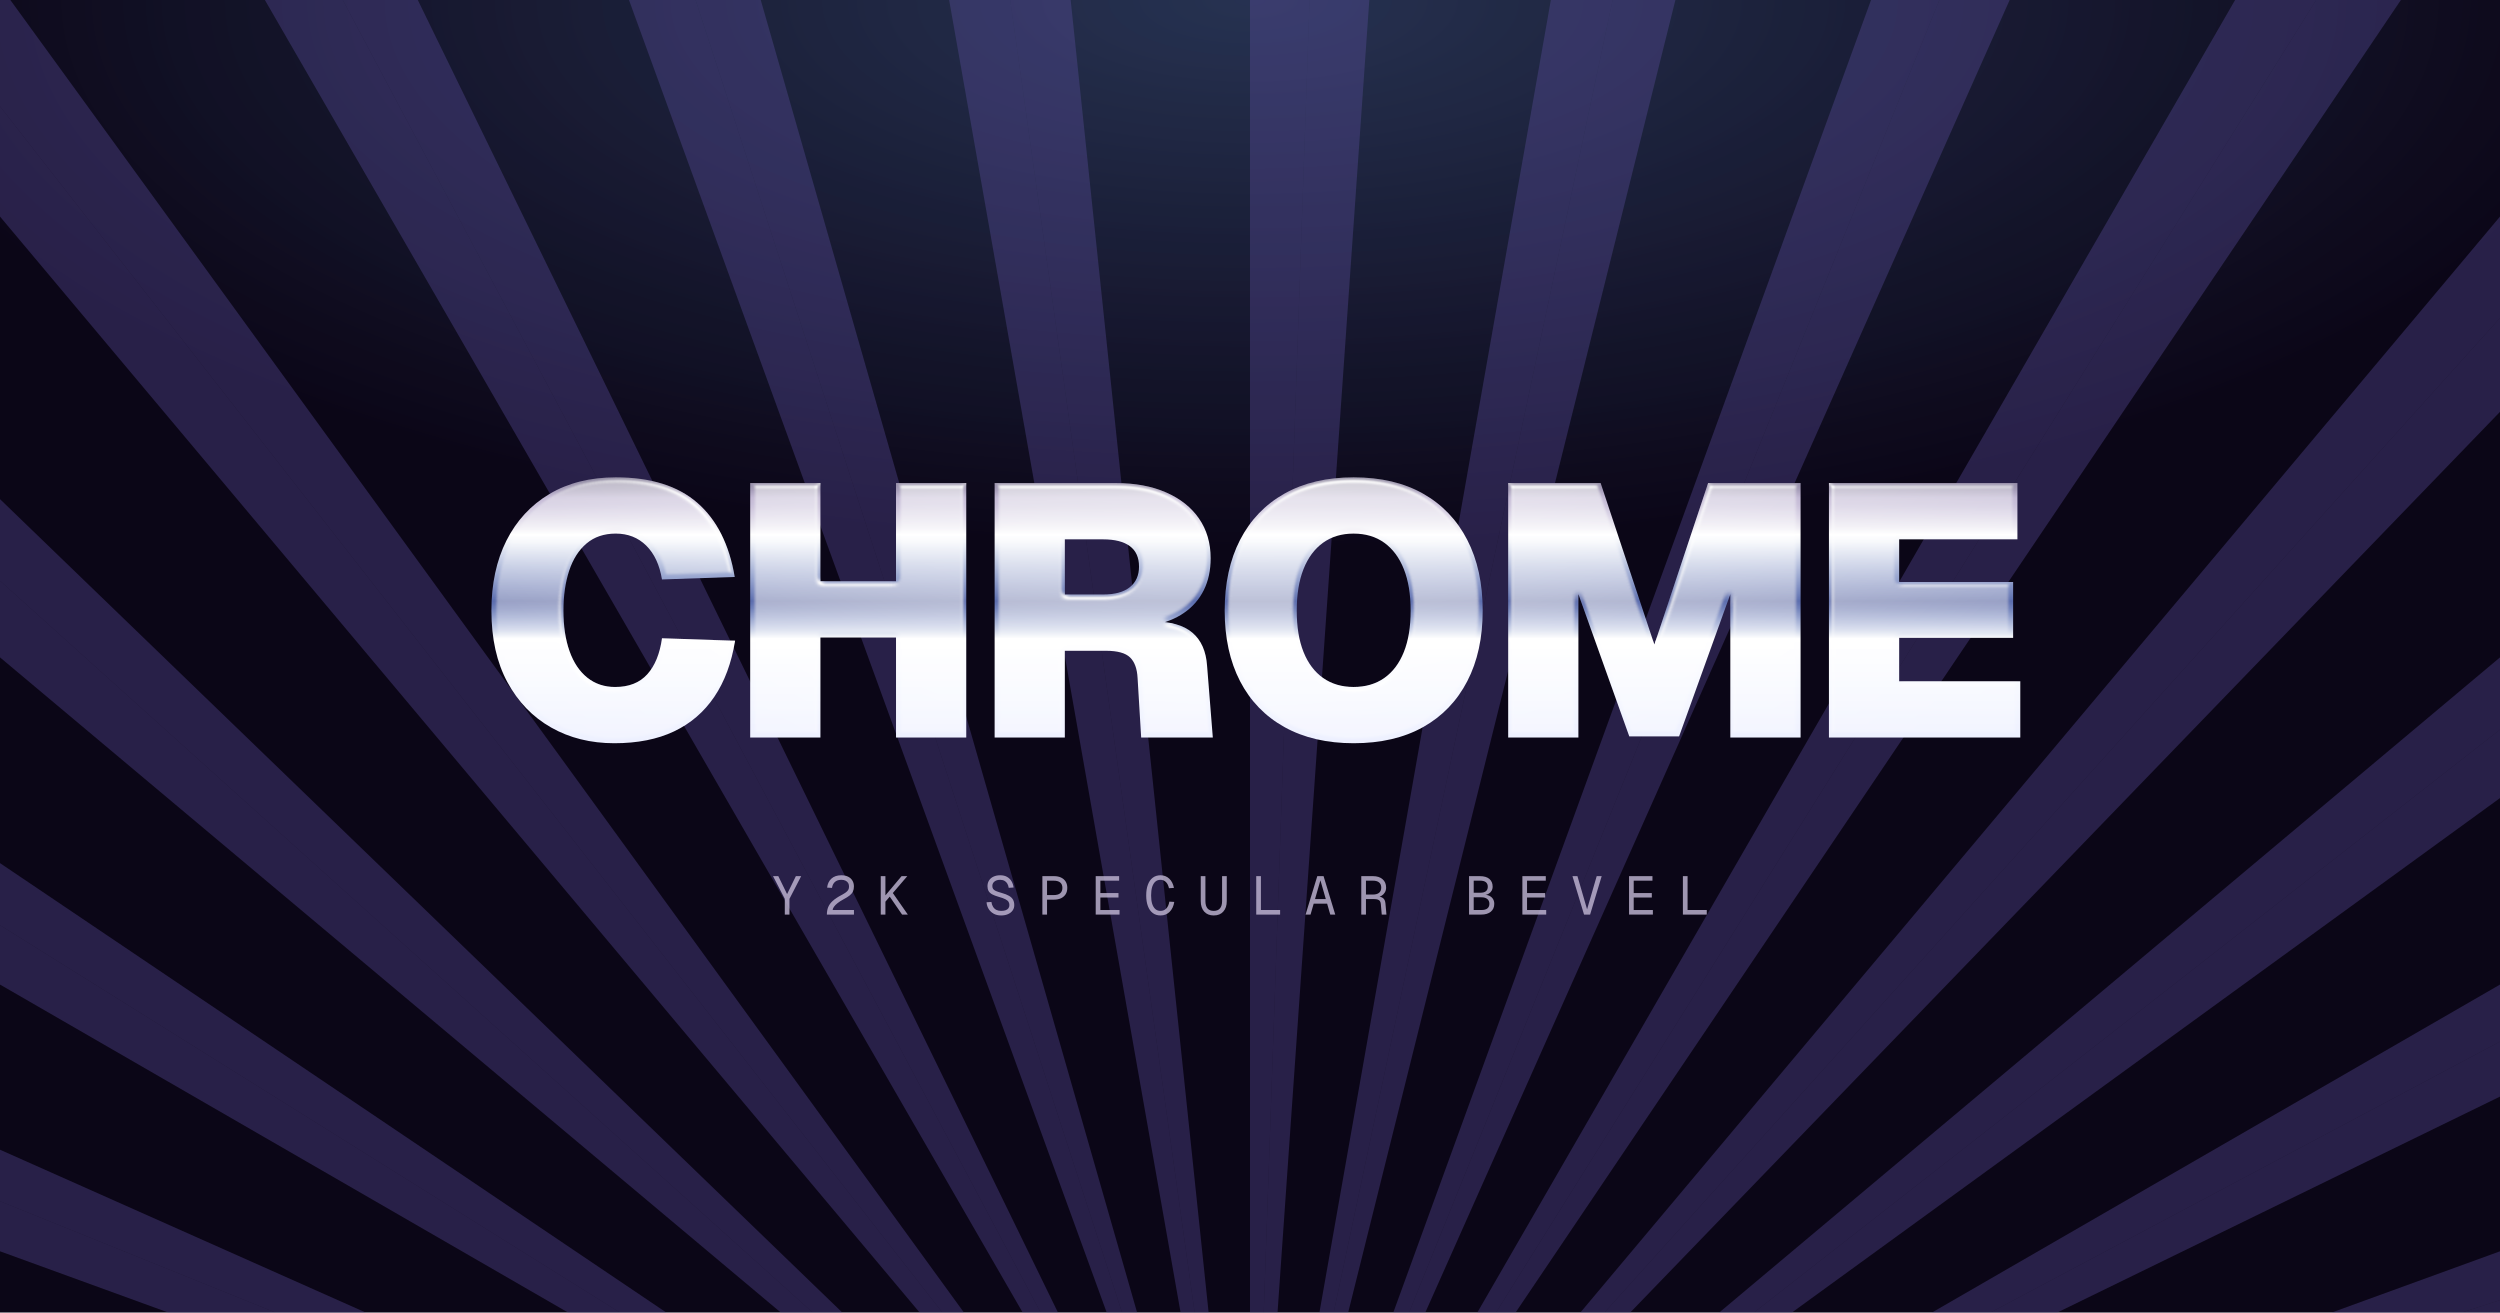
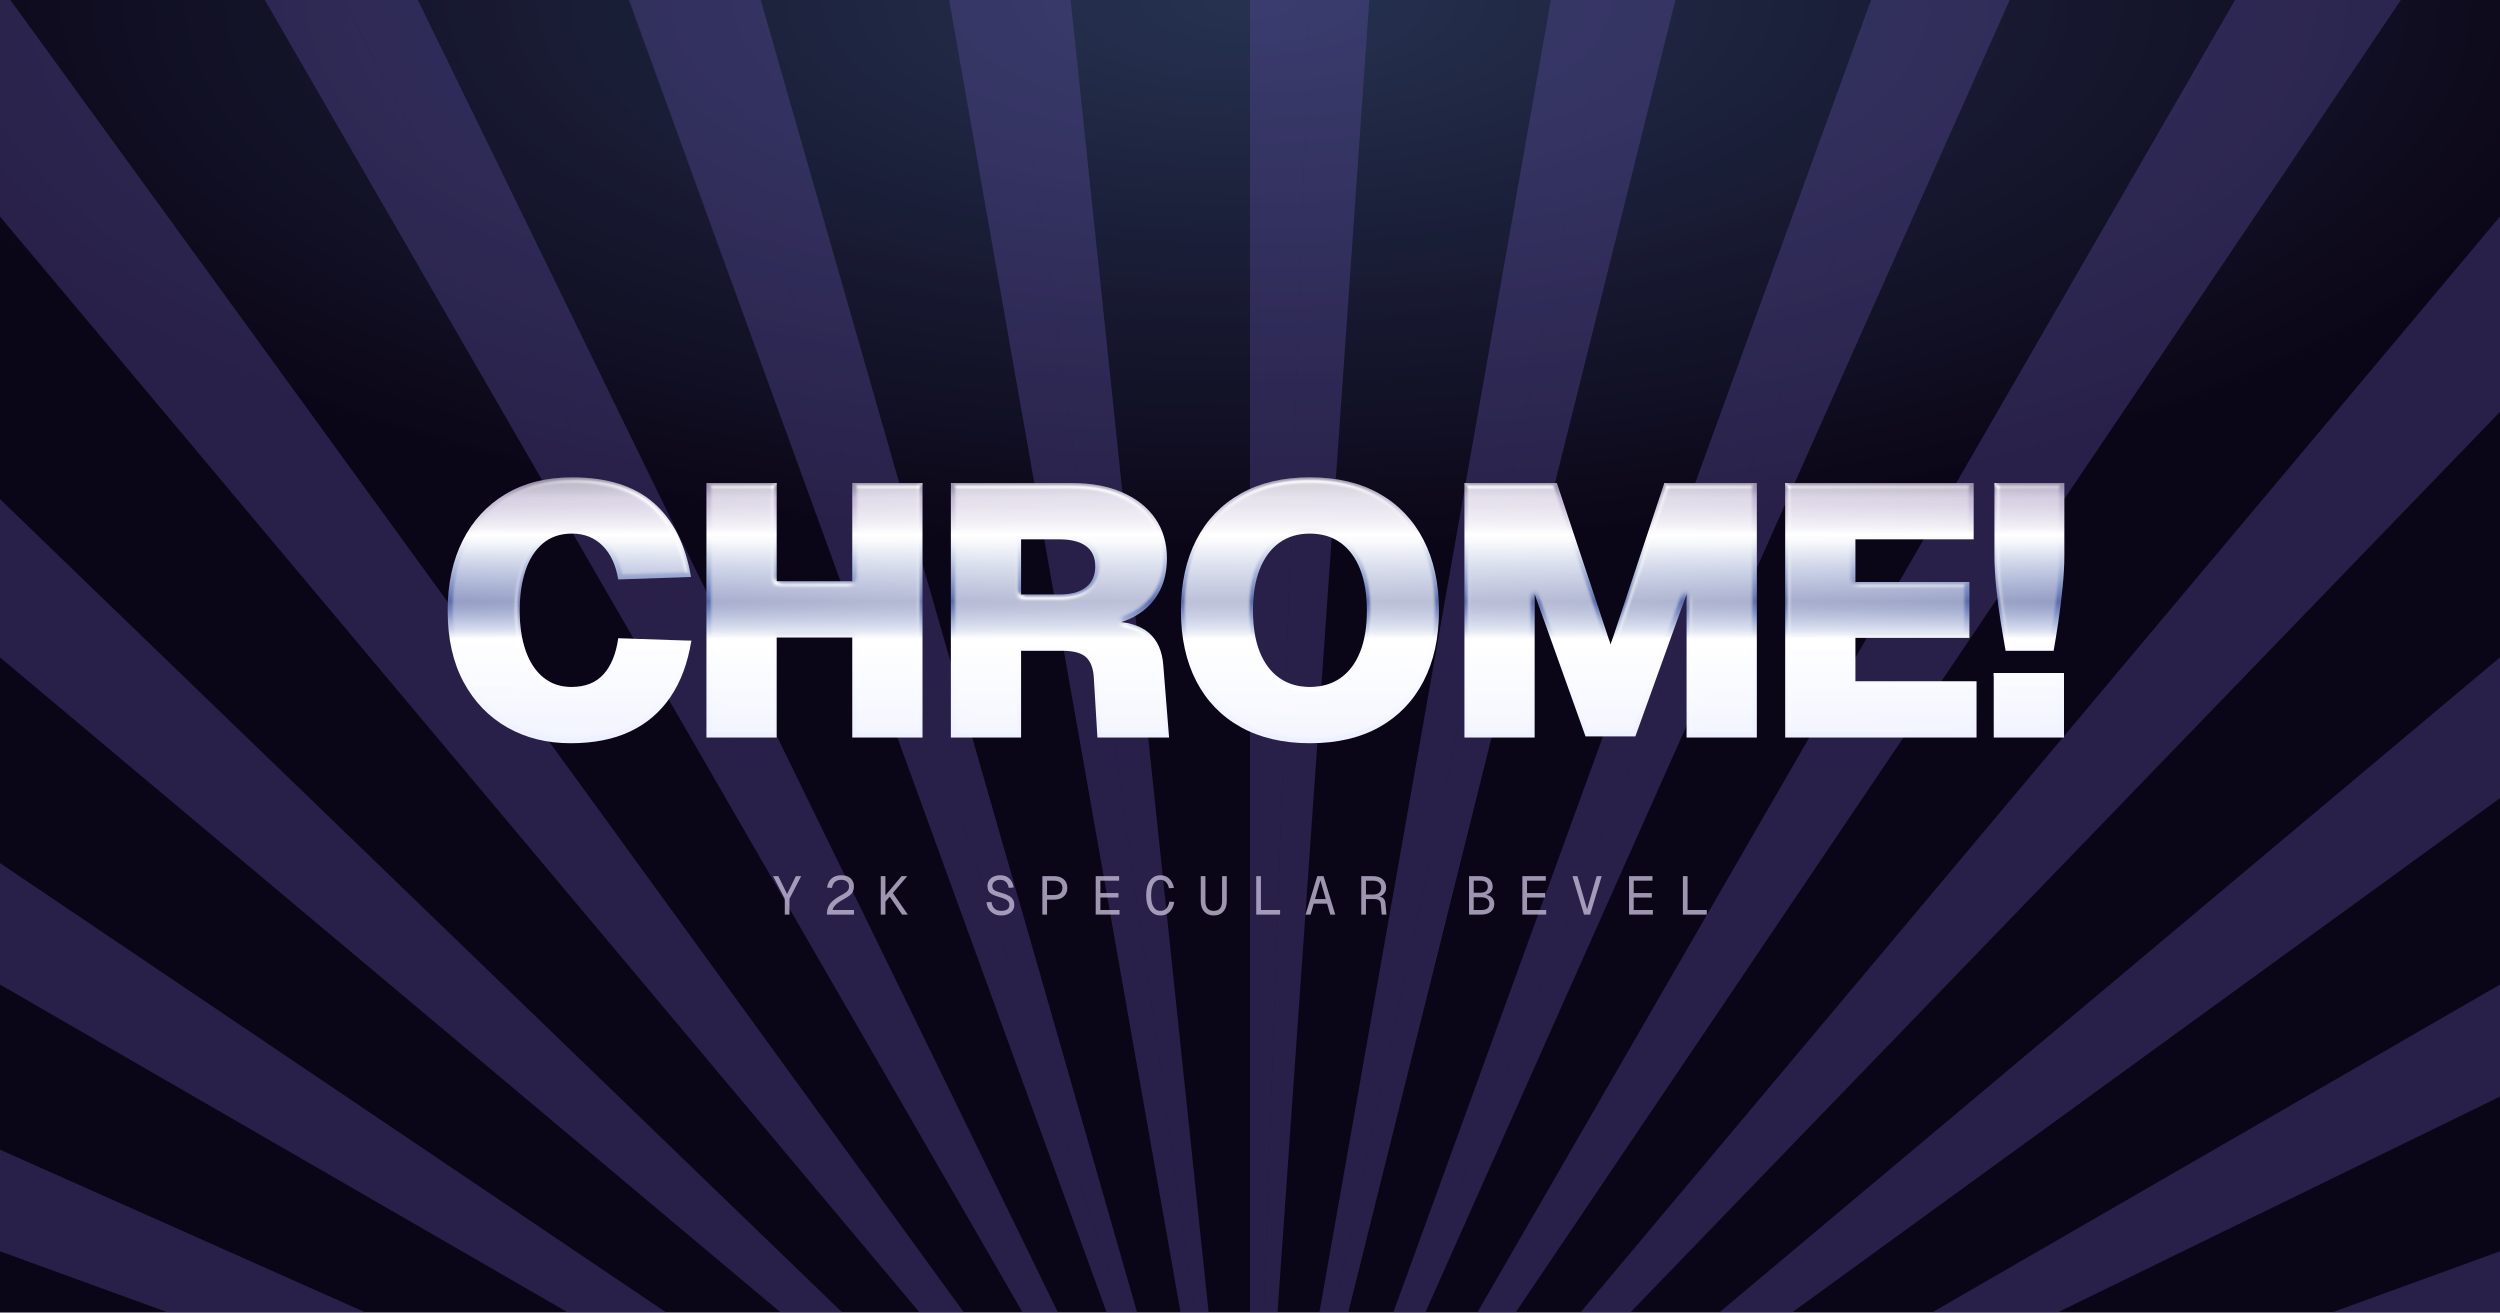
<svg xmlns="http://www.w3.org/2000/svg" width="1200" height="630" viewBox="0 0 1200 630">
  <rect x="0" y="0" width="1200" height="630" fill="#0b0617" />
  <radialGradient id="rg0" gradientUnits="userSpaceOnUse" cx="600" cy="0" r="960" gradientTransform="matrix(1 0 0 .394 0 0)">
    <stop offset="0" stop-color="#78b3ff" stop-opacity=".251" />
    <stop offset=".016" stop-color="#79b2ff" stop-opacity=".247" />
    <stop offset=".032" stop-color="#79b4ff" stop-opacity=".239" />
    <stop offset=".048" stop-color="#77b3ff" stop-opacity=".235" />
    <stop offset=".063" stop-color="#77b4ff" stop-opacity=".227" />
    <stop offset=".079" stop-color="#79b3ff" stop-opacity=".224" />
    <stop offset=".095" stop-color="#79b5ff" stop-opacity=".216" />
    <stop offset=".111" stop-color="#76b3ff" stop-opacity=".212" />
    <stop offset=".127" stop-color="#76b5ff" stop-opacity=".204" />
    <stop offset=".143" stop-color="#78b4ff" stop-opacity=".2" />
    <stop offset=".159" stop-color="#78b6ff" stop-opacity=".192" />
    <stop offset=".175" stop-color="#7ab5ff" stop-opacity=".188" />
    <stop offset=".19" stop-color="#77b3ff" stop-opacity=".184" />
    <stop offset=".206" stop-color="#77b5ff" stop-opacity=".176" />
    <stop offset=".222" stop-color="#7ab4ff" stop-opacity=".173" />
    <stop offset=".238" stop-color="#79b6ff" stop-opacity=".165" />
    <stop offset=".254" stop-color="#76b4ff" stop-opacity=".161" />
    <stop offset=".27" stop-color="#76b7ff" stop-opacity=".153" />
    <stop offset=".286" stop-color="#79b5ff" stop-opacity=".149" />
    <stop offset=".302" stop-color="#78b1ff" stop-opacity=".141" />
    <stop offset=".317" stop-color="#75b6ff" stop-opacity=".137" />
    <stop offset=".333" stop-color="#78b4ff" stop-opacity=".133" />
    <stop offset=".349" stop-color="#78b7ff" stop-opacity=".125" />
    <stop offset=".365" stop-color="#7bb5ff" stop-opacity=".122" />
    <stop offset=".381" stop-color="#7bb0ff" stop-opacity=".114" />
    <stop offset=".397" stop-color="#76b6ff" stop-opacity=".11" />
    <stop offset=".413" stop-color="#76b1ff" stop-opacity=".102" />
    <stop offset=".429" stop-color="#7ab8ff" stop-opacity=".098" />
    <stop offset=".444" stop-color="#7ab1ff" stop-opacity=".09" />
    <stop offset=".46" stop-color="#74b9ff" stop-opacity=".086" />
    <stop offset=".476" stop-color="#73b3ff" stop-opacity=".078" />
    <stop offset=".492" stop-color="#79aeff" stop-opacity=".075" />
    <stop offset=".508" stop-color="#71b8ff" stop-opacity=".071" />
    <stop offset=".524" stop-color="#80afff" stop-opacity=".063" />
    <stop offset=".54" stop-color="#7bf" stop-opacity=".059" />
    <stop offset=".556" stop-color="#76b1ff" stop-opacity=".051" />
    <stop offset=".571" stop-color="#80aaff" stop-opacity=".047" />
    <stop offset=".587" stop-color="#80b3ff" stop-opacity=".039" />
    <stop offset=".603" stop-color="#71aaff" stop-opacity=".035" />
    <stop offset=".619" stop-color="#6db6ff" stop-opacity=".027" />
    <stop offset=".635" stop-color="#80aaff" stop-opacity=".024" />
    <stop offset=".651" stop-color="#80bfff" stop-opacity=".016" />
    <stop offset=".667" stop-color="#5af" stop-opacity=".012" />
    <stop offset=".683" stop-color="#8080ff" stop-opacity=".008" />
    <stop offset=".698" stop-color="#000" stop-opacity="0" />
    <stop offset=".714" stop-color="#000" stop-opacity="0" />
    <stop offset=".73" stop-color="#000" stop-opacity="0" />
    <stop offset=".746" stop-color="#000" stop-opacity="0" />
    <stop offset=".762" stop-color="#000" stop-opacity="0" />
    <stop offset=".778" stop-color="#000" stop-opacity="0" />
    <stop offset=".794" stop-color="#000" stop-opacity="0" />
    <stop offset=".81" stop-color="#000" stop-opacity="0" />
    <stop offset=".825" stop-color="#000" stop-opacity="0" />
    <stop offset=".841" stop-color="#000" stop-opacity="0" />
    <stop offset=".857" stop-color="#000" stop-opacity="0" />
    <stop offset=".873" stop-color="#000" stop-opacity="0" />
    <stop offset=".889" stop-color="#000" stop-opacity="0" />
    <stop offset=".905" stop-color="#000" stop-opacity="0" />
    <stop offset=".921" stop-color="#000" stop-opacity="0" />
    <stop offset=".937" stop-color="#000" stop-opacity="0" />
    <stop offset=".952" stop-color="#000" stop-opacity="0" />
    <stop offset=".968" stop-color="#000" stop-opacity="0" />
    <stop offset=".984" stop-color="#000" stop-opacity="0" />
    <stop offset="1" stop-color="#000" stop-opacity="0" />
  </radialGradient>
  <rect x="0" y="0" width="1200" height="630" fill="url(#rg0)" />
  <clipPath id="cp1">
    <path d="M0 0H1200V630H0Z" />
  </clipPath>
  <g clip-path="url(#cp1)">
    <path d="M600 819 600-196.264 635.432-195.646Z" fill="#5f50a3" fill-opacity=".349" />
    <path d="M600 819 635.432-195.646 670.821-193.791Z" fill="#5f50a3" fill-opacity=".349" />
    <path d="M600 819 776.299-180.84 811.085-174.078Z" fill="#5f50a3" fill-opacity=".349" />
    <path d="M600 819 811.085-174.078 845.615-166.106Z" fill="#5f50a3" fill-opacity=".349" />
    <path d="M600 819 947.241-135.036 980.325-122.336Z" fill="#5f50a3" fill-opacity=".349" />
    <path d="M600 819 980.325-122.336 1012.945-108.49Z" fill="#5f50a3" fill-opacity=".349" />
    <path d="M600 819 1107.632-60.244 1138.008-41.993Z" fill="#5f50a3" fill-opacity=".349" />
    <path d="M600 819 1138.008-41.993 1167.729-22.692Z" fill="#5f50a3" fill-opacity=".349" />
    <path d="M600 819 1252.599 41.263 1279.344 64.512Z" fill="#5f50a3" fill-opacity=".349" />
    <path d="M600 819 1279.344 64.512 1305.262 88.68Z" fill="#5f50a3" fill-opacity=".349" />
    <path d="M600 819 1377.737 166.401 1400.039 193.941Z" fill="#5f50a3" fill-opacity=".349" />
    <path d="M600 819 1400.039 193.941 1421.366 222.243Z" fill="#5f50a3" fill-opacity=".349" />
    <path d="M600 819 1479.244 311.368 1496.425 342.363Z" fill="#5f50a3" fill-opacity=".349" />
    <path d="M600 819 1496.425 342.363 1512.513 373.938Z" fill="#5f50a3" fill-opacity=".349" />
    <path d="M600 819 1554.036 471.759 1565.574 505.266Z" fill="#5f50a3" fill-opacity=".349" />
    <path d="M600 819 1565.574 505.266 1575.934 539.155Z" fill="#5f50a3" fill-opacity=".349" />
    <path d="M600 819 1599.84 642.701 1605.384 677.703Z" fill="#5f50a3" fill-opacity=".349" />
    <path d="M600 819 1605.384 677.703 1609.702 712.876Z" fill="#5f50a3" fill-opacity=".349" />
    <path d="M600 819 1615.264 819 1614.646 854.432Z" fill="#5f50a3" fill-opacity=".349" />
    <path d="M600 819 1614.646 854.432 1612.791 889.821Z" fill="#5f50a3" fill-opacity=".349" />
    <path d="M600 819 1599.84 995.299 1593.078 1030.085Z" fill="#5f50a3" fill-opacity=".349" />
    <path d="M600 819 1593.078 1030.085 1585.106 1064.615Z" fill="#5f50a3" fill-opacity=".349" />
    <path d="M600 819 1554.036 1166.241 1541.336 1199.325Z" fill="#5f50a3" fill-opacity=".349" />
    <path d="M600 819 1541.336 1199.325 1527.49 1231.945Z" fill="#5f50a3" fill-opacity=".349" />
    <path d="M600 819 1479.244 1326.632 1460.993 1357.008Z" fill="#5f50a3" fill-opacity=".349" />
    <path d="M600 819 1460.993 1357.008 1441.692 1386.729Z" fill="#5f50a3" fill-opacity=".349" />
    <path d="M600 819 1377.737 1471.599 1354.488 1498.344Z" fill="#5f50a3" fill-opacity=".349" />
    <path d="M600 819 1354.488 1498.344 1330.32 1524.262Z" fill="#5f50a3" fill-opacity=".349" />
    <path d="M600 819 1252.599 1596.738 1225.059 1619.039Z" fill="#5f50a3" fill-opacity=".349" />
    <path d="M600 819 1225.059 1619.039 1196.757 1640.366Z" fill="#5f50a3" fill-opacity=".349" />
    <path d="M600 819 1107.632 1698.244 1076.638 1715.425Z" fill="#5f50a3" fill-opacity=".349" />
    <path d="M600 819 1076.638 1715.425 1045.062 1731.513Z" fill="#5f50a3" fill-opacity=".349" />
    <path d="M600 819 947.241 1773.036 913.734 1784.573Z" fill="#5f50a3" fill-opacity=".349" />
    <path d="M600 819 913.734 1784.573 879.845 1794.934Z" fill="#5f50a3" fill-opacity=".349" />
    <path d="M600 819 776.299 1818.84 741.297 1824.384Z" fill="#5f50a3" fill-opacity=".349" />
    <path d="M600 819 741.297 1824.384 706.124 1828.702Z" fill="#5f50a3" fill-opacity=".349" />
    <path d="M600 819 600 1834.264 564.568 1833.646Z" fill="#5f50a3" fill-opacity=".349" />
    <path d="M600 819 564.568 1833.646 529.179 1831.791Z" fill="#5f50a3" fill-opacity=".349" />
    <path d="M600 819 423.701 1818.84 388.914 1812.078Z" fill="#5f50a3" fill-opacity=".349" />
    <path d="M600 819 388.914 1812.078 354.386 1804.106Z" fill="#5f50a3" fill-opacity=".349" />
    <path d="M600 819 252.759 1773.036 219.675 1760.336Z" fill="#5f50a3" fill-opacity=".349" />
    <path d="M600 819 219.675 1760.336 187.055 1746.49Z" fill="#5f50a3" fill-opacity=".349" />
    <path d="M600 819 92.368 1698.244 61.992 1679.993Z" fill="#5f50a3" fill-opacity=".349" />
    <path d="M600 819 61.992 1679.993 32.272 1660.692Z" fill="#5f50a3" fill-opacity=".349" />
    <path d="M600 819-52.599 1596.737-79.344 1573.488Z" fill="#5f50a3" fill-opacity=".349" />
    <path d="M600 819-79.344 1573.488-105.262 1549.32Z" fill="#5f50a3" fill-opacity=".349" />
    <path d="M600 819-177.737 1471.599-200.039 1444.059Z" fill="#5f50a3" fill-opacity=".349" />
    <path d="M600 819-200.039 1444.059-221.366 1415.757Z" fill="#5f50a3" fill-opacity=".349" />
    <path d="M600 819-279.244 1326.632-296.425 1295.638Z" fill="#5f50a3" fill-opacity=".349" />
    <path d="M600 819-296.425 1295.638-312.513 1264.062Z" fill="#5f50a3" fill-opacity=".349" />
    <path d="M600 819-354.036 1166.241-365.573 1132.734Z" fill="#5f50a3" fill-opacity=".349" />
    <path d="M600 819-365.573 1132.734-375.934 1098.845Z" fill="#5f50a3" fill-opacity=".349" />
    <path d="M600 819-399.84 995.299-405.384 960.297Z" fill="#5f50a3" fill-opacity=".349" />
    <path d="M600 819-405.384 960.297-409.702 925.124Z" fill="#5f50a3" fill-opacity=".349" />
    <path d="M600 819-415.264 819-414.646 783.568Z" fill="#5f50a3" fill-opacity=".349" />
    <path d="M600 819-414.646 783.568-412.791 748.179Z" fill="#5f50a3" fill-opacity=".349" />
    <path d="M600 819-399.84 642.701-393.078 607.915Z" fill="#5f50a3" fill-opacity=".349" />
    <path d="M600 819-393.078 607.915-385.106 573.385Z" fill="#5f50a3" fill-opacity=".349" />
    <path d="M600 819-354.036 471.759-341.336 438.675Z" fill="#5f50a3" fill-opacity=".349" />
    <path d="M600 819-341.336 438.675-327.49 406.055Z" fill="#5f50a3" fill-opacity=".349" />
    <path d="M600 819-279.244 311.368-260.993 280.992Z" fill="#5f50a3" fill-opacity=".349" />
    <path d="M600 819-260.993 280.992-241.692 251.272Z" fill="#5f50a3" fill-opacity=".349" />
    <path d="M600 819-177.737 166.401-154.488 139.656Z" fill="#5f50a3" fill-opacity=".349" />
    <path d="M600 819-154.488 139.656-130.319 113.738Z" fill="#5f50a3" fill-opacity=".349" />
    <path d="M600 819-52.599 41.263-25.059 18.961Z" fill="#5f50a3" fill-opacity=".349" />
    <path d="M600 819-25.059 18.961 3.243-2.366Z" fill="#5f50a3" fill-opacity=".349" />
    <path d="M600 819 92.368-60.245 123.363-77.425Z" fill="#5f50a3" fill-opacity=".349" />
    <path d="M600 819 123.363-77.425 154.937-93.513Z" fill="#5f50a3" fill-opacity=".349" />
    <path d="M600 819 252.759-135.036 286.266-146.573Z" fill="#5f50a3" fill-opacity=".349" />
    <path d="M600 819 286.266-146.573 320.156-156.935Z" fill="#5f50a3" fill-opacity=".349" />
    <path d="M600 819 423.701-180.84 458.703-186.383Z" fill="#5f50a3" fill-opacity=".349" />
    <path d="M600 819 458.703-186.383 493.876-190.702Z" fill="#5f50a3" fill-opacity=".349" />
  </g>
  <filter id="fr2" x="-20%" y="-20%" width="140%" height="140%">
    <feGaussianBlur stdDeviation="1.4" in="SourceGraphic" result="blur" />
    <feSpecularLighting surfaceScale="1.6" specularConstant="0.9" specularExponent="40" lighting-color="#ffffff" in="blur" result="spec">
      <fePointLight x="600" y="-60" z="900" />
    </feSpecularLighting>
    <feComposite operator="in" in="spec" in2="SourceAlpha" result="rim" />
    <feMerge>
      <feMergeNode in="SourceGraphic" />
      <feMergeNode in="rim" />
    </feMerge>
  </filter>
  <g filter="url(#fr2)">
-     <rect x="229" y="182" width="742" height="224" fill="#000" fill-opacity="0" />
+     <rect x="208" y="182" width="785" height="224" fill="#000" fill-opacity="0" />
    <mask id="mk3" maskUnits="userSpaceOnUse" style="mask-type:alpha">
-       <path d="M294.88 356.75q-17.04 0-30.36-7.56-13.33-7.58-20.99-21.77t-7.65-34.31q-.01-19.27 7.21-33.63 7.24-14.36 20.64-22.36 13.43-7.99 31.83-7.99 25.11-.01 39.13 12.21 14.03 12.21 17.98 35.6l-34.92 1.2q-1.72-10.48-7.56-16.25t-14.63-5.77q-8.42.01-14.01 4.74t-8.35 13.08q-2.75 8.34-2.75 19.17 0 11.19 2.92 19.44t8.52 12.73q5.59 4.47 13.33 4.47 9.98 0 15.48-6.11t7.05-17.28l35.09 1.2q-2.57 16-9.98 26.92-7.39 10.93-19.34 16.6t-28.64 5.67Z" fill="#fff" />
-       <path d="M360.09 354v-122.13l33.71.01v56.93l-14.29-9.79h64.85l-14.27 9.79v-56.94l33.71.01v122.12h-33.71v-57.63l14.27 9.65h-64.85l14.29-9.64v57.62Z" fill="#fff" />
-       <path d="M477.42 354v-122.13l58.29.01q13.77-.01 24 4.48 10.24 4.47 15.82 12.55t5.59 19.09q0 8.59-3.27 15.22t-9.47 10.92q-6.18 4.3-14.95 5.84l-.34-1.71q12.9 0 19.26 5.42t7.05 15.9l2.75 34.41h-34.39l-1.72-28.55q-.34-6.72-3.62-9.89-3.27-3.18-11.52-3.18l-19.78-.01v41.63Zm33.7-68.63 18.41.01q8.42-.01 12.81-3.54t4.39-9.89q0-6.53-4.39-9.79t-12.81-3.27h-18.41Z" fill="#fff" />
-       <path d="M649.78 356.75q-19.28 0-33.21-7.73-13.93-7.75-21.33-22.02-7.39-14.28-7.39-33.89t7.39-33.97q7.4-14.36 21.29-22.19t33.24-7.82q19.47-.01 33.3 7.82t21.21 22.19q7.41 14.36 7.41 33.97t-7.41 33.89q-7.39 14.27-21.21 22.02-13.83 7.73-33.29 7.73Zm-.04-27q8.64 0 14.75-4.33t9.36-12.47q3.26-8.14 3.26-19.84 0-11.69-3.26-19.92-3.27-8.25-9.39-12.66t-14.77-4.4q-8.51-.01-14.64 4.4-6.11 4.41-9.37 12.66-3.25 8.23-3.25 19.92 0 11.7 3.26 19.84t9.39 12.47q6.14 4.33 14.66 4.33Z" fill="#fff" />
-       <path d="M723.93 354v-122.13l44.38.01 25.79 77.57 25.8-77.58 44.38.01v122.12h-33.72v-68.8l-24.6 68.28h-23.9l-24.42-68.28-.01 68.8Z" fill="#fff" />
-       <path d="M877.89 354v-122.13l90.47.01v27.01h-56.76v20.47h54.7v26.83h-54.7v20.81h58.14v27Z" fill="#fff" />
+       <path d="M273.88 356.75q-17.04 0-30.36-7.56-13.33-7.58-20.99-21.77t-7.65-34.31q-.01-19.27 7.21-33.63 7.24-14.36 20.64-22.36 13.43-7.99 31.83-7.99 25.11-.01 39.13 12.21 14.03 12.21 17.98 35.6l-34.92 1.2q-1.72-10.48-7.56-16.25t-14.63-5.77q-8.42.01-14.01 4.74t-8.35 13.08q-2.75 8.34-2.75 19.17 0 11.19 2.93 19.44 2.92 8.25 8.51 12.73 5.59 4.47 13.33 4.47 9.98 0 15.48-6.11t7.05-17.28l35.09 1.2q-2.57 16-9.98 26.92-7.39 10.93-19.34 16.6t-28.64 5.67Z" fill="#fff" />
+       <path d="M339.09 354v-122.13l33.71.01v56.93l-14.29-9.79h64.85l-14.27 9.79v-56.94l33.71.01v122.12h-33.71v-57.63l14.27 9.65h-64.85l14.29-9.64v57.62Z" fill="#fff" />
+       <path d="M456.42 354v-122.13l58.29.01q13.77-.01 24 4.48 10.24 4.47 15.82 12.55t5.59 19.09q0 8.59-3.27 15.22t-9.47 10.92q-6.18 4.3-14.95 5.84l-.34-1.71q12.9 0 19.26 5.42t7.05 15.9l2.75 34.41h-34.39l-1.72-28.55q-.34-6.72-3.62-9.89-3.27-3.18-11.52-3.18l-19.78-.01v41.63Zm33.7-68.63 18.41.01q8.42-.01 12.81-3.54t4.39-9.89q0-6.53-4.39-9.79t-12.81-3.27h-18.41Z" fill="#fff" />
+       <path d="M628.78 356.75q-19.28 0-33.21-7.73-13.93-7.75-21.33-22.02-7.39-14.28-7.39-33.89t7.39-33.97q7.4-14.36 21.29-22.19t33.24-7.82q19.47-.01 33.3 7.82t21.21 22.19q7.41 14.36 7.41 33.97t-7.41 33.89q-7.39 14.27-21.21 22.02-13.83 7.73-33.29 7.73Zm-.04-27q8.64 0 14.75-4.33t9.36-12.47q3.26-8.14 3.26-19.84 0-11.69-3.26-19.92-3.27-8.25-9.39-12.66t-14.77-4.4q-8.51-.01-14.64 4.4-6.11 4.41-9.37 12.66-3.25 8.23-3.25 19.92 0 11.7 3.26 19.84t9.39 12.47q6.14 4.33 14.66 4.33Z" fill="#fff" />
+       <path d="M702.93 354v-122.13l44.38.01 25.79 77.57 25.8-77.58 44.38.01v122.12h-33.72v-68.8l-24.6 68.28h-23.9l-24.42-68.28-.01 68.8Z" fill="#fff" />
+       <path d="M856.89 354v-122.13l90.47.01v27.01h-56.76v20.47h54.7v26.83h-54.7v20.81h58.14v27Z" fill="#fff" />
+       <path d="M962.69 312.38q-1.03-5.68-2.33-13.76t-2.15-16.51q-.86-8.44-.86-15.31v-34.92l33.54-.01v34.93q0 6.87-.86 15.31-.86 8.42-2.06 16.52-1.2 8.07-2.23 13.74Zm-5.69 41.62v-30.95h33.72v30.95Z" fill="#fff" />
    </mask>
    <g mask="url(#mk3)">
-       <linearGradient id="lg4" gradientUnits="userSpaceOnUse" x1="600" y1="182" x2="600" y2="406">
+       <linearGradient id="lg4" gradientUnits="userSpaceOnUse" x1="600.5" y1="182" x2="600.5" y2="406">
        <stop offset="0" stop-color="#0b1020" />
        <stop offset=".016" stop-color="#0f1325" />
        <stop offset=".032" stop-color="#141729" />
        <stop offset=".048" stop-color="#181a2e" />
        <stop offset=".063" stop-color="#1d1e33" />
        <stop offset=".079" stop-color="#222238" />
        <stop offset=".095" stop-color="#26253d" />
        <stop offset=".111" stop-color="#2b2942" />
        <stop offset=".127" stop-color="#302d47" />
        <stop offset=".143" stop-color="#34304b" />
        <stop offset=".159" stop-color="#48435f" />
        <stop offset=".175" stop-color="#5a5470" />
        <stop offset=".19" stop-color="#6c6682" />
        <stop offset=".206" stop-color="#7f7895" />
        <stop offset=".222" stop-color="#938ba7" />
        <stop offset=".238" stop-color="#a79eba" />
        <stop offset=".254" stop-color="#c3b9d5" />
        <stop offset=".27" stop-color="#cac1da" />
        <stop offset=".286" stop-color="#d6cfe3" />
        <stop offset=".302" stop-color="#e2ddeb" />
        <stop offset=".317" stop-color="#eeebf3" />
        <stop offset=".333" stop-color="#fff" />
        <stop offset=".349" stop-color="#f3f5fa" />
        <stop offset=".365" stop-color="#dfe4f1" />
        <stop offset=".381" stop-color="#ccd3e8" />
        <stop offset=".397" stop-color="#b8c2df" />
        <stop offset=".413" stop-color="#a5b1d6" />
        <stop offset=".429" stop-color="#93a1cd" />
        <stop offset=".444" stop-color="#8190c4" />
        <stop offset=".46" stop-color="#6f80ba" />
        <stop offset=".476" stop-color="#5a6cae" />
        <stop offset=".492" stop-color="#7182bb" />
        <stop offset=".508" stop-color="#909ecc" />
        <stop offset=".524" stop-color="#b0bbdc" />
        <stop offset=".54" stop-color="#d2d9eb" />
        <stop offset=".556" stop-color="#fff" />
        <stop offset=".571" stop-color="#fefeff" />
        <stop offset=".587" stop-color="#fdfdff" />
        <stop offset=".603" stop-color="#fbfcff" />
        <stop offset=".619" stop-color="#fafbff" />
        <stop offset=".635" stop-color="#f9faff" />
        <stop offset=".651" stop-color="#f7f9ff" />
        <stop offset=".667" stop-color="#f6f8ff" />
        <stop offset=".683" stop-color="#f5f7ff" />
        <stop offset=".698" stop-color="#f4f6ff" />
        <stop offset=".714" stop-color="#f2f5ff" />
        <stop offset=".73" stop-color="#f1f3ff" />
        <stop offset=".746" stop-color="#f0f2ff" />
        <stop offset=".762" stop-color="#eef1ff" />
        <stop offset=".778" stop-color="#edf0ff" />
        <stop offset=".794" stop-color="#ecefff" />
        <stop offset=".81" stop-color="#eaeeff" />
        <stop offset=".825" stop-color="#e9edff" />
        <stop offset=".841" stop-color="#e8ecff" />
        <stop offset=".857" stop-color="#ddddf3" />
        <stop offset=".873" stop-color="#d4d0e8" />
        <stop offset=".889" stop-color="#cac2dd" />
        <stop offset=".905" stop-color="#c3b9d5" />
        <stop offset=".921" stop-color="#9e95b1" />
        <stop offset=".937" stop-color="#837b97" />
        <stop offset=".952" stop-color="#68617d" />
        <stop offset=".968" stop-color="#4f4964" />
        <stop offset=".984" stop-color="#37324c" />
        <stop offset="1" stop-color="#211c35" />
      </linearGradient>
-       <rect x="229" y="182" width="742" height="224" fill="url(#lg4)" />
+       <rect x="208" y="182" width="785" height="224" fill="url(#lg4)" />
    </g>
    <g fill="#000" fill-opacity="0">
-       <use href="#g0" x="229" y="354" />
-       <use href="#g1" x="349.42" y="354" />
-       <use href="#g2" x="466.74" y="354" />
-       <use href="#g3" x="580.97" y="354" />
-       <use href="#g4" x="713.26" y="354" />
-       <use href="#g5" x="867.22" y="354" />
+       <use href="#g0" x="208" y="354" />
+       <use href="#g1" x="328.42" y="354" />
+       <use href="#g2" x="445.74" y="354" />
+       <use href="#g3" x="559.97" y="354" />
+       <use href="#g4" x="692.26" y="354" />
+       <use href="#g5" x="846.22" y="354" />
+       <use href="#g6" x="949.27" y="354" />
    </g>
  </g>
  <g fill="#c3b9d5" fill-opacity=".8">
-     <use href="#g6" x="370" y="439" />
-     <use href="#g7" x="395.6" y="439" />
-     <use href="#g8" x="421.2" y="439" />
-     <use href="#g9" x="472.4" y="439" />
-     <use href="#g10" x="498" y="439" />
-     <use href="#g11" x="523.6" y="439" />
-     <use href="#g12" x="549.2" y="439" />
-     <use href="#g13" x="574.8" y="439" />
-     <use href="#g14" x="600.4" y="439" />
-     <use href="#g15" x="626" y="439" />
-     <use href="#g16" x="651.6" y="439" />
-     <use href="#g17" x="702.8" y="439" />
-     <use href="#g11" x="728.4" y="439" />
-     <use href="#g18" x="754" y="439" />
-     <use href="#g11" x="779.6" y="439" />
-     <use href="#g14" x="805.2" y="439" />
+     <use href="#g7" x="370" y="439" />
+     <use href="#g8" x="395.6" y="439" />
+     <use href="#g9" x="421.2" y="439" />
+     <use href="#g10" x="472.4" y="439" />
+     <use href="#g11" x="498" y="439" />
+     <use href="#g12" x="523.6" y="439" />
+     <use href="#g13" x="549.2" y="439" />
+     <use href="#g14" x="574.8" y="439" />
+     <use href="#g15" x="600.4" y="439" />
+     <use href="#g16" x="626" y="439" />
+     <use href="#g17" x="651.6" y="439" />
+     <use href="#g18" x="702.8" y="439" />
+     <use href="#g12" x="728.4" y="439" />
+     <use href="#g19" x="754" y="439" />
+     <use href="#g12" x="779.6" y="439" />
+     <use href="#g15" x="805.2" y="439" />
  </g>
  <defs>
    <path id="g0" d="M65.88 2.75q-17.04 0-30.36-7.56-13.33-7.58-20.99-21.77t-7.66-34.31q.01-19.27 7.22-33.63 7.24-14.36 20.64-22.36 13.43-8 31.83-8 25.11 0 39.13 12.22 14.03 12.21 17.98 35.6l-34.92 1.2q-1.72-10.48-7.56-16.25t-14.63-5.76q-8.42 0-14.01 4.73t-8.35 13.08q-2.75 8.34-2.75 19.17 0 11.19 2.92 19.44t8.52 12.73q5.59 4.47 13.33 4.47 9.98 0 15.48-6.11t7.05-17.28l35.09 1.2q-2.57 16-9.98 26.92-7.39 10.93-19.34 16.6t-28.64 5.67Z" />
    <path id="g1" d="M10.67 0v-122.13h33.71l-.01 56.94-14.28-9.79h64.85l-14.27 9.79v-56.94h33.71v122.13h-33.71v-57.63l14.27 9.65h-64.85l14.29-9.65-.01 57.63Z" />
    <path id="g2" d="M10.67 0v-122.13h58.3q13.76 0 24 4.49 10.23 4.47 15.81 12.55 5.6 8.07 5.6 19.09 0 8.59-3.27 15.22t-9.47 10.92q-6.19 4.3-14.95 5.84l-.35-1.71q12.91 0 19.27 5.42t7.05 15.9l2.75 34.41h-34.39l-1.72-28.55q-.35-6.72-3.63-9.89-3.26-3.19-11.51-3.19l-19.79.01.01 41.62Zm33.71-68.63h18.4q8.42 0 12.81-3.53t4.39-9.89q0-6.53-4.39-9.79t-12.81-3.27h-18.4Z" />
    <path id="g3" d="M68.81 2.75q-19.28 0-33.22-7.73-13.92-7.75-21.32-22.02-7.4-14.28-7.4-33.89t7.4-33.97 21.29-22.19 33.24-7.82q19.47 0 33.29 7.82 13.83 7.83 21.22 22.19 7.41 14.36 7.41 33.97t-7.41 33.89q-7.39 14.27-21.22 22.02-13.82 7.73-33.28 7.73Zm-.04-27q8.64 0 14.75-4.33t9.36-12.47q3.26-8.14 3.26-19.84 0-11.69-3.26-19.92-3.27-8.25-9.4-12.66t-14.76-4.4q-8.52 0-14.64 4.4t-9.38 12.66q-3.25 8.23-3.25 19.92 0 11.7 3.27 19.84t9.39 12.47q6.14 4.33 14.66 4.33Z" />
    <path id="g4" d="M10.67 0v-122.13h44.38l25.79 77.58 25.8-77.57h44.38v122.12h-33.72v-68.8l-24.6 68.28h-23.9l-24.43-68.28.01 68.8Z" />
    <path id="g5" d="M10.67 0v-122.13h90.47v27.02h-56.77l.01 20.47h54.7v26.83h-54.71l.01 20.81h58.14v27Z" />
-     <path id="g6" d="M6.7 0v-7.55l-5.65-10.9h2.54l4.21 8.62 4.22-8.62h2.54l-5.62 10.9v7.55Z" />
-     <path id="g7" d="M1.3 0q0-1.95.61-3.52t2.15-3 4.32-2.89q1.26-.68 2.04-1.25t1.14-1.22q.38-.65.38-1.59 0-.97-.42-1.67-.41-.72-1.24-1.13-.81-.42-2.05-.42-1.93 0-3.07 1.02-1.13 1.01-1.41 2.87l-2.34-.15q.31-2.71 2.07-4.32 1.77-1.6 4.75-1.6 1.91 0 3.25.67 1.36.67 2.08 1.89.72 1.2.72 2.79 0 1.41-.47 2.44-.47 1.02-1.58 1.91-1.1.87-3.03 1.89-1.65.89-2.79 1.8-1.13.9-1.72 1.75-.58.84-.63 1.54h10.24v2.19Z" />
-     <path id="g8" d="M3.53-5.88v-3.01l8.02-9.56h2.75Zm-1.97 5.88v-18.45h2.24v18.45Zm10.24 0-6.44-9.36 1.56-1.61 7.64 10.97Z" />
-     <path id="g9" d="M8.09.42q-1.95 0-3.47-.81-1.49-.81-2.42-2.22-.9-1.42-1.06-3.3l2.34-.15q.19 1.37.8 2.34t1.58 1.47q.98.48 2.28.48t2.17-.32q.89-.33 1.35-.96.45-.64.45-1.53 0-.87-.41-1.53-.39-.67-1.5-1.25t-3.26-1.17q-1.92-.55-3.11-1.19-1.17-.65-1.71-1.59-.53-.94-.53-2.31 0-1.57.74-2.74.73-1.19 2.11-1.84 1.39-.67 3.28-.67 1.91 0 3.25.76 1.36.77 2.14 2.09.8 1.33 1.02 3.02l-2.35.16q-.15-1.13-.65-1.99-.49-.87-1.35-1.36t-2.11-.5q-1.72 0-2.73.83-1.02.81-1.02 2.13 0 .85.38 1.42t1.34 1q.97.42 2.7.9 2.27.63 3.6 1.41 1.34.78 1.92 1.86.59 1.08.59 2.61 0 1.47-.81 2.59-.8 1.11-2.23 1.74t-3.32.62Z" />
-     <path id="g10" d="M2.34 0v-18.45h5.61q1.93 0 3.35.67 1.43.67 2.22 1.94.78 1.25.78 3.03 0 1.76-.78 3.03-.79 1.25-2.22 1.94-1.43.67-3.35.67h-3.37v7.17Zm2.24-9.36h3.12q2.18 0 3.21-.89 1.04-.91 1.04-2.56 0-1.71-1.04-2.58-1.03-.89-3.21-.89h-3.12Z" />
-     <path id="g11" d="M2.34 0v-18.45h11.24v2.17h-9v5.95h8.69v2.14h-8.69v6h9.2v2.19Z" />
-     <path id="g12" d="M7.86.42q-2.22 0-3.75-1.17t-2.33-3.33-.8-5.12q0-2.99.8-5.14.8-2.18 2.33-3.35 1.53-1.18 3.75-1.18 2.44 0 4.16 1.6t2.28 4.46l-2.39.15q-.44-2-1.52-3.01t-2.53-1.02q-1.49 0-2.49.88-.99.86-1.53 2.54-.51 1.68-.51 4.07 0 2.36.51 4.03.54 1.65 1.54 2.53t2.48.87q1.61 0 2.72-1.11 1.12-1.12 1.51-3.34l2.36.14q-.48 3.03-2.23 4.77-1.74 1.73-4.36 1.73Z" />
-     <path id="g13" d="M7.8.42q-2.91 0-4.58-1.84-1.66-1.86-1.66-5.03v-12h2.24v12q0 2.29 1.01 3.5 1.03 1.18 2.99 1.18 1.95 0 2.97-1.18 1.03-1.21 1.03-3.5v-12h2.25v12q0 3.17-1.68 5.03-1.65 1.84-4.57 1.84Z" />
-     <path id="g14" d="M2.59 0v-18.45h2.25v17.4l-1.12-1.14h10.33v2.19Z" />
-     <path id="g15" d="M.67 0l5.63-18.45h3.01l5.61 18.45h-2.39l-4.73-16.44-4.74 16.44Zm2.85-5.25.78-2.19h7.01l.78 2.19Z" />
-     <path id="g16" d="M1.81 0v-18.45h5.63q2.9 0 4.59 1.47 1.7 1.46 1.7 4.03 0 1.31-.6 2.31t-1.54 1.58q-.93.56-1.92.64l-.11-.31q1.85.1 2.77.89.94.76 1.09 2.54l.47 5.3h-2.25l-.44-5.02q-.07-.86-.4-1.39-.32-.53-1.02-.78-.69-.25-1.87-.25h-3.85v7.44Zm2.25-9.63 3.38.01q1.92-.01 2.94-.86 1.01-.88 1.01-2.47 0-1.61-1.02-2.47t-2.93-.86h-3.38Z" />
-     <path id="g17" d="M2.34 0v-18.45h5.21q3.03 0 4.57 1.36 1.55 1.34 1.55 3.67 0 1.15-.55 2.06t-1.53 1.44q-.98.51-2.28.51v-.15q1.61 0 2.77.54 1.15.55 1.76 1.54.61.98.61 2.34 0 2.39-1.67 3.77-1.65 1.37-4.59 1.37Zm2.24-2.19h3.64q2 0 2.94-.78t.95-2.17q0-1.49-.98-2.31-.99-.85-2.91-.85h-3.64Zm0-8.29h3.06q1.92 0 2.81-.75t.89-2.13q0-1.41-.89-2.16-.89-.76-2.81-.76h-3.06Z" />
-     <path id="g18" d="M6.34 0l-5.56-18.45h2.39l4.94 17h-.63l4.94-17h2.39l-5.56 18.45Z" />
+     <path id="g6" d="M13.42-41.63q-1.03-5.67-2.33-13.74-1.29-8.1-2.15-16.52-.86-8.44-.86-15.31v-34.93h33.54l.01 34.93q-.01 6.87-.86 15.31-.86 8.42-2.07 16.52-1.2 8.07-2.23 13.74Zm-5.69 41.63v-30.95h33.72v30.95Z" />
+     <path id="g7" d="M6.7 0v-7.55l-5.65-10.9h2.54l4.21 8.62 4.22-8.62h2.54l-5.62 10.9v7.55Z" />
+     <path id="g8" d="M1.3 0q0-1.95.61-3.52t2.15-3 4.32-2.89q1.26-.68 2.04-1.25t1.14-1.22q.38-.65.38-1.59 0-.97-.42-1.67-.41-.72-1.24-1.13-.81-.42-2.05-.42-1.93 0-3.07 1.02-1.13 1.01-1.41 2.87l-2.34-.15q.31-2.71 2.07-4.32 1.77-1.6 4.75-1.6 1.91 0 3.25.67 1.36.67 2.08 1.89.72 1.2.72 2.79 0 1.41-.47 2.44-.47 1.02-1.58 1.91-1.1.87-3.03 1.89-1.65.89-2.79 1.8-1.13.9-1.72 1.75-.58.84-.63 1.54h10.24v2.19Z" />
+     <path id="g9" d="M3.53-5.88v-3.01l8.02-9.56h2.75Zm-1.97 5.88v-18.45h2.24v18.45Zm10.24 0-6.44-9.36 1.56-1.61 7.64 10.97Z" />
+     <path id="g10" d="M8.09.42q-1.95 0-3.47-.81-1.49-.81-2.42-2.22-.9-1.42-1.06-3.3l2.34-.15q.19 1.37.8 2.34t1.58 1.47q.98.48 2.28.48t2.17-.32q.89-.33 1.35-.96.45-.64.45-1.53 0-.87-.41-1.53-.39-.67-1.5-1.25t-3.26-1.17q-1.92-.55-3.11-1.19-1.17-.65-1.71-1.59-.53-.94-.53-2.31 0-1.57.74-2.74.73-1.19 2.11-1.84 1.39-.67 3.28-.67 1.91 0 3.25.76 1.36.77 2.14 2.09.8 1.33 1.02 3.02l-2.35.16q-.15-1.13-.65-1.99-.49-.87-1.35-1.36t-2.11-.5q-1.72 0-2.73.83-1.02.81-1.02 2.13 0 .85.38 1.42t1.34 1q.97.42 2.7.9 2.27.63 3.6 1.41 1.34.78 1.92 1.86.59 1.08.59 2.61 0 1.47-.81 2.59-.8 1.11-2.23 1.74t-3.32.62Z" />
+     <path id="g11" d="M2.34 0v-18.45h5.61q1.93 0 3.35.67 1.43.67 2.22 1.94.78 1.25.78 3.03 0 1.76-.78 3.03-.79 1.25-2.22 1.94-1.43.67-3.35.67h-3.37v7.17Zm2.24-9.36h3.12q2.18 0 3.21-.89 1.04-.91 1.04-2.56 0-1.71-1.04-2.58-1.03-.89-3.21-.89h-3.12Z" />
+     <path id="g12" d="M2.34 0v-18.45h11.24v2.17h-9v5.95h8.69v2.14h-8.69v6h9.2v2.19Z" />
+     <path id="g13" d="M7.86.42q-2.22 0-3.75-1.17t-2.33-3.33-.8-5.12q0-2.99.8-5.14.8-2.18 2.33-3.35 1.53-1.18 3.75-1.18 2.44 0 4.16 1.6t2.28 4.46l-2.39.15q-.44-2-1.52-3.01t-2.53-1.02q-1.49 0-2.49.88-.99.86-1.53 2.54-.51 1.68-.51 4.07 0 2.36.51 4.03.54 1.65 1.54 2.53t2.48.87q1.61 0 2.72-1.11 1.12-1.12 1.51-3.34l2.36.14q-.48 3.03-2.23 4.77-1.74 1.73-4.36 1.73Z" />
+     <path id="g14" d="M7.8.42q-2.91 0-4.58-1.84-1.66-1.86-1.66-5.03v-12h2.24v12q0 2.29 1.01 3.5 1.03 1.18 2.99 1.18 1.95 0 2.97-1.18 1.03-1.21 1.03-3.5v-12h2.25v12q0 3.17-1.68 5.03-1.65 1.84-4.57 1.84Z" />
+     <path id="g15" d="M2.59 0v-18.45h2.25v17.4l-1.12-1.14h10.33v2.19Z" />
+     <path id="g16" d="M.67 0l5.63-18.45h3.01l5.61 18.45h-2.39l-4.73-16.44-4.74 16.44Zm2.85-5.25.78-2.19h7.01l.78 2.19Z" />
+     <path id="g17" d="M1.81 0v-18.45h5.63q2.9 0 4.59 1.47 1.7 1.46 1.7 4.03 0 1.31-.6 2.31t-1.54 1.58q-.93.56-1.92.64l-.11-.31q1.85.1 2.77.89.94.76 1.09 2.54l.47 5.3h-2.25l-.44-5.02q-.07-.86-.4-1.39-.32-.53-1.02-.78-.69-.25-1.87-.25h-3.85v7.44Zm2.25-9.63 3.38.01q1.92-.01 2.94-.86 1.01-.88 1.01-2.47 0-1.61-1.02-2.47t-2.93-.86h-3.38Z" />
+     <path id="g18" d="M2.34 0v-18.45h5.21q3.03 0 4.57 1.36 1.55 1.34 1.55 3.67 0 1.15-.55 2.06t-1.53 1.44q-.98.51-2.28.51v-.15q1.61 0 2.77.54 1.15.55 1.76 1.54.61.98.61 2.34 0 2.39-1.67 3.77-1.65 1.37-4.59 1.37Zm2.24-2.19h3.64q2 0 2.94-.78t.95-2.17q0-1.49-.98-2.31-.99-.85-2.91-.85h-3.64Zm0-8.29h3.06q1.92 0 2.81-.75t.89-2.13q0-1.41-.89-2.16-.89-.76-2.81-.76h-3.06Z" />
+     <path id="g19" d="M6.34 0l-5.56-18.45h2.39l4.94 17h-.63l4.94-17h2.39l-5.56 18.45Z" />
  </defs>
</svg>
